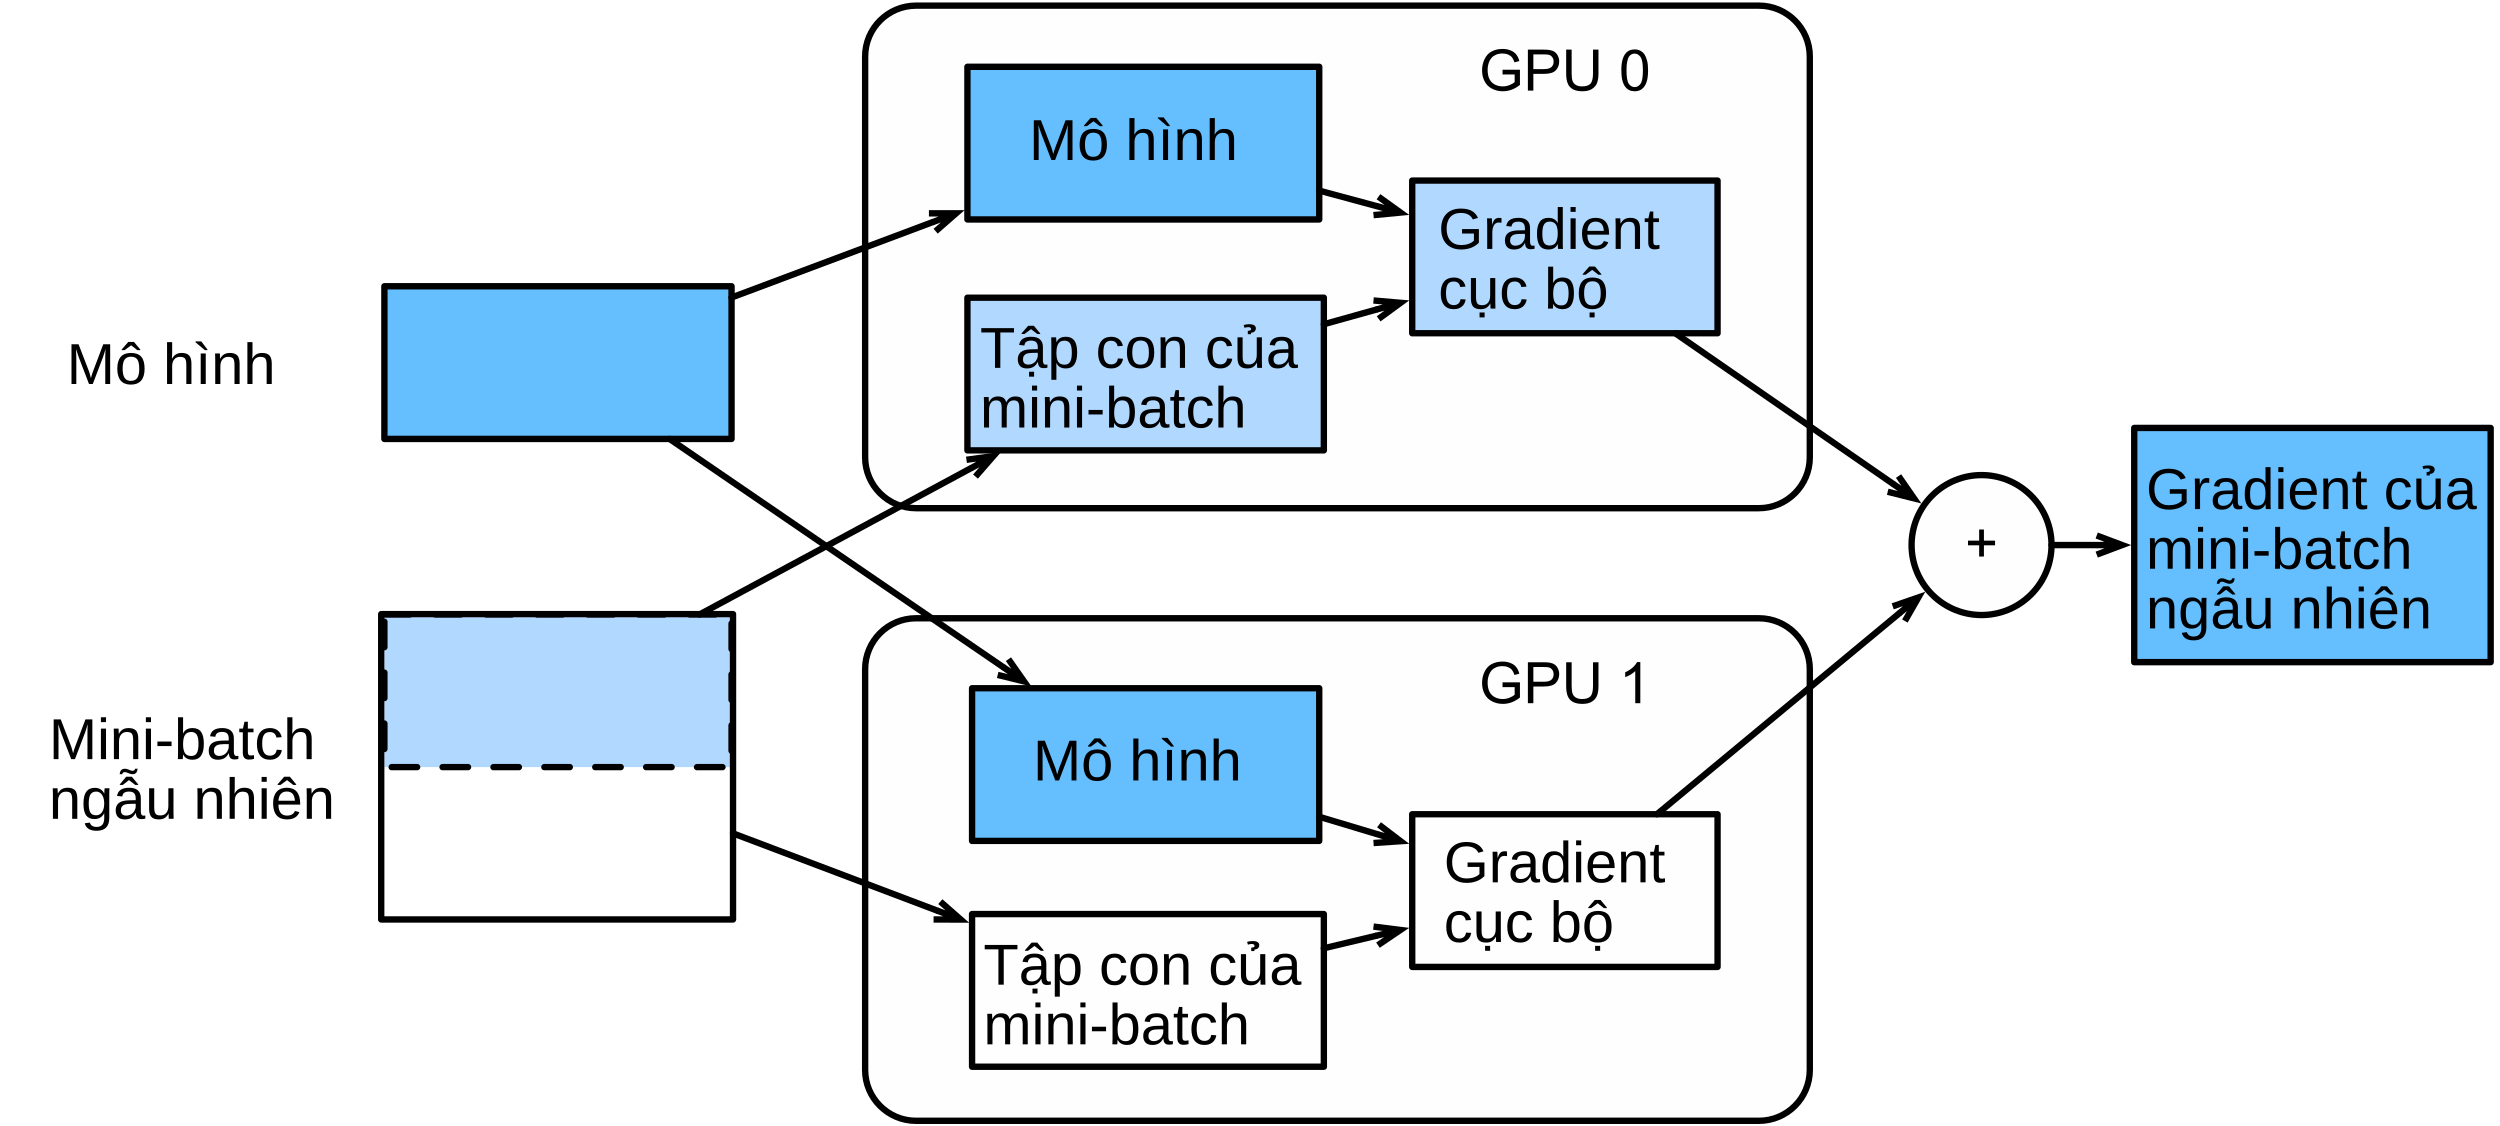
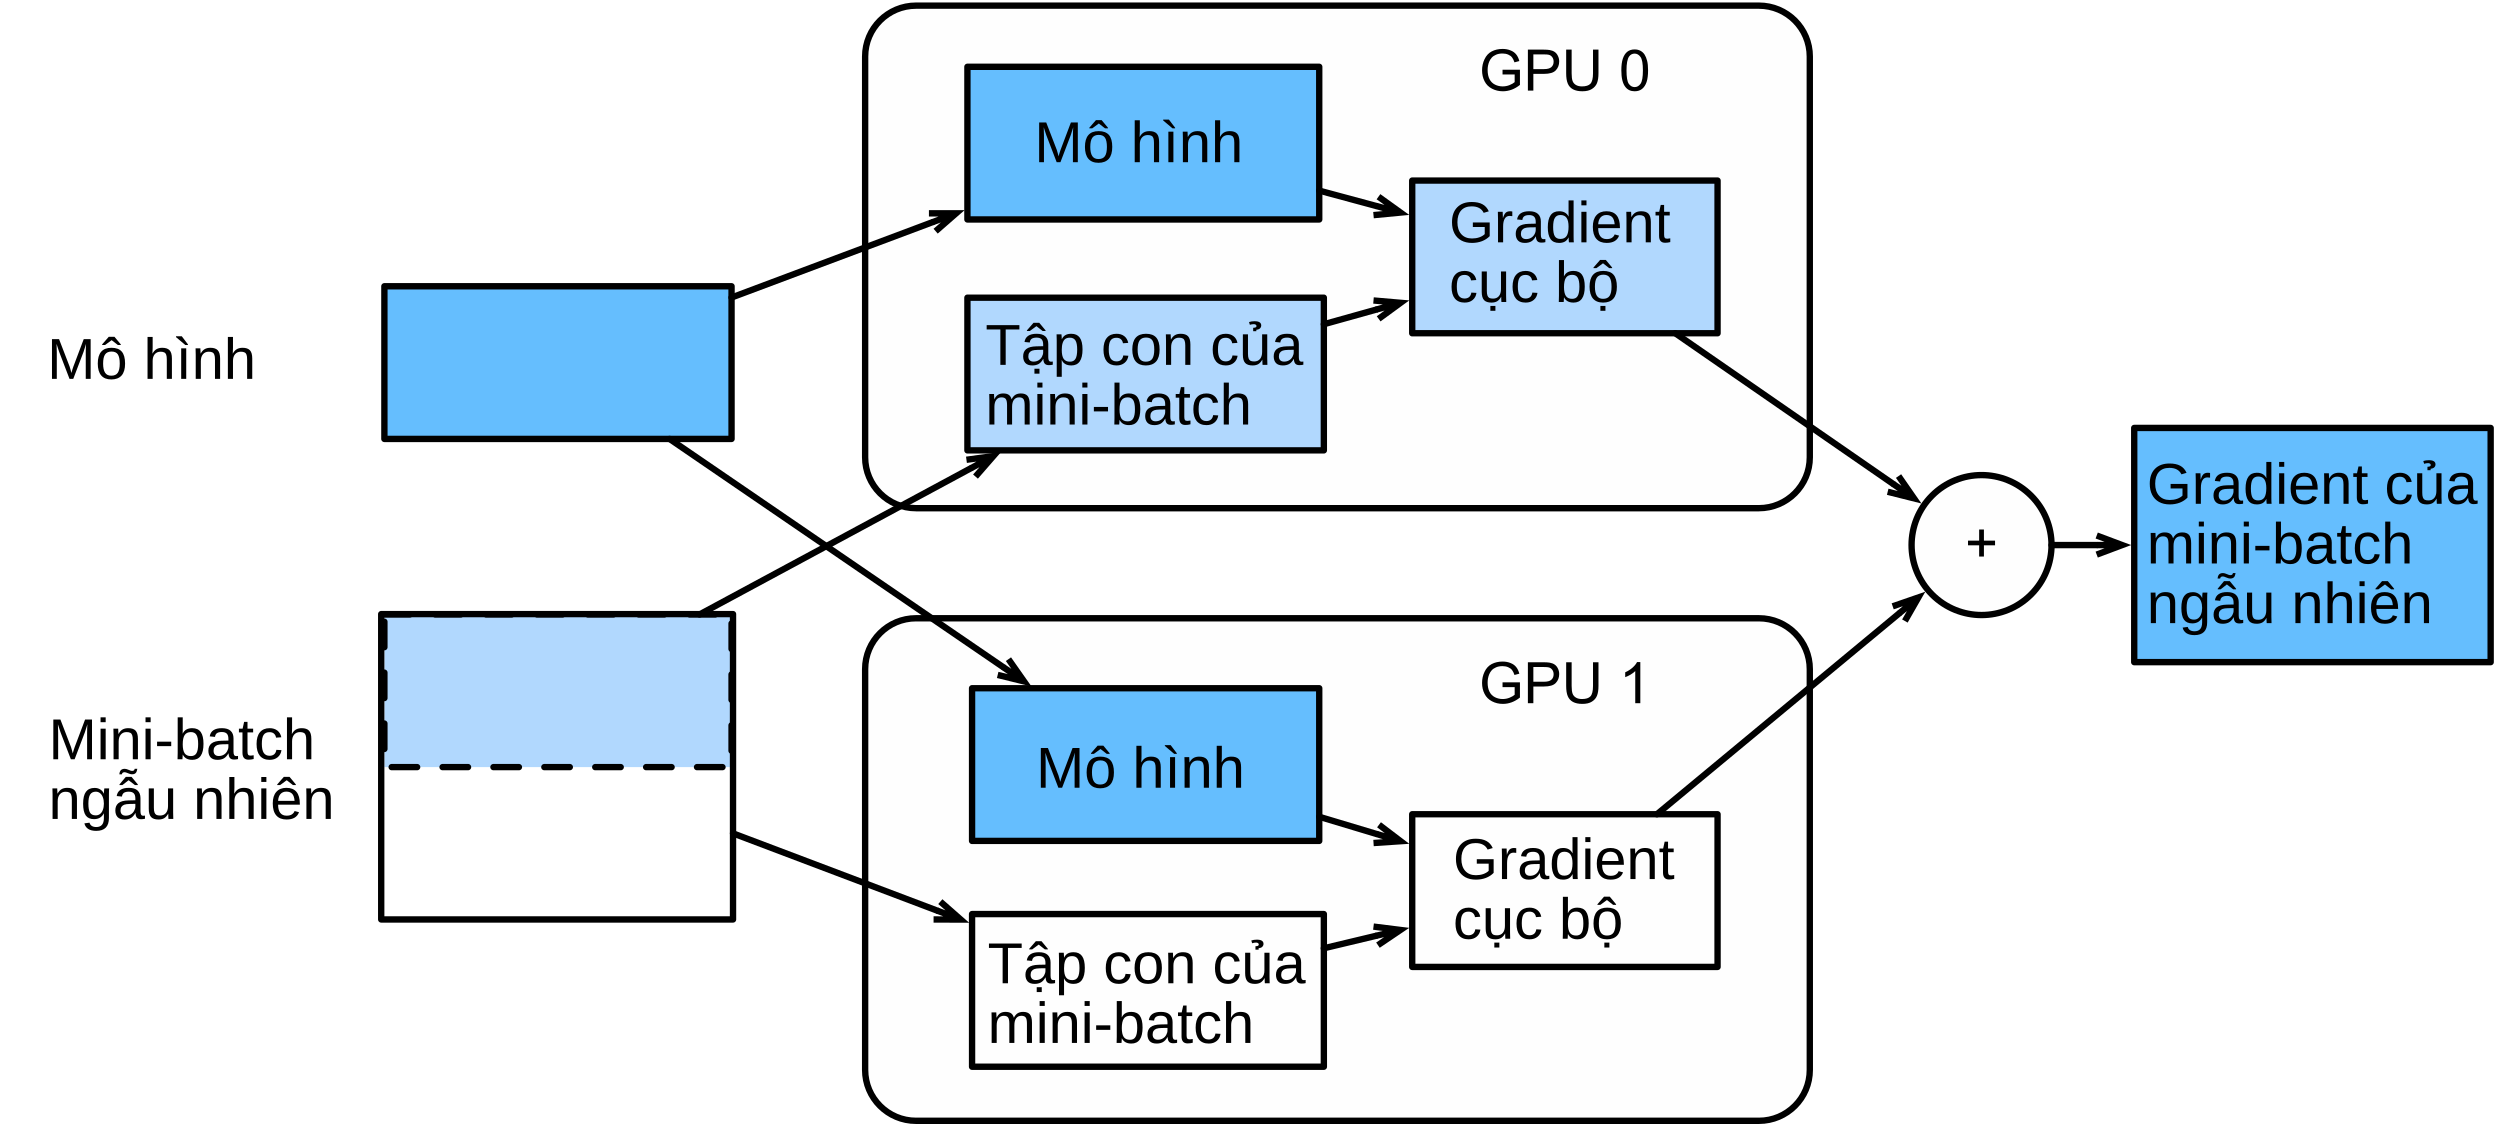
<svg xmlns="http://www.w3.org/2000/svg" width="100%" height="100%" viewBox="0 0 393 177" version="1.1" xml:space="preserve" style="fill-rule:evenodd;clip-rule:evenodd;stroke-linecap:round;stroke-linejoin:round;stroke-miterlimit:10;">
  <g id="surface1">
    <g transform="matrix(1,0,0,1,32,-235)">
      <path d="M112,235.887L244.5,235.887C248.918,235.887 252.5,239.469 252.5,243.887L252.5,306.887C252.5,311.305 248.918,314.887 244.5,314.887L112,314.887C107.582,314.887 104,311.305 104,306.887L104,243.887C104,239.469 107.582,235.887 112,235.887Z" style="fill:rgb(254,254,254);fill-rule:nonzero;stroke:black;stroke-width:1px;" />
    </g>
    <g transform="matrix(1,0,0,1,32,-235)">
      <path d="M112,332.191L244.5,332.191C248.918,332.191 252.5,335.773 252.5,340.191L252.5,403.191C252.5,407.609 248.918,411.191 244.5,411.191L112,411.191C107.582,411.191 104,407.609 104,403.191L104,340.191C104,335.773 107.582,332.191 112,332.191Z" style="fill:rgb(254,254,254);fill-rule:nonzero;stroke:black;stroke-width:1px;" />
    </g>
    <g transform="matrix(1,0,0,1,232.496,110.544)">
      <g id="glyph0-1">
        <path d="M3.703,-2.531L3.703,-3.281L6.438,-3.281L6.438,-0.891C6.02,-0.555 5.586,-0.305 5.141,-0.141C4.691,0.023 4.234,0.109 3.766,0.109C3.141,0.109 2.566,-0.023 2.047,-0.297C1.523,-0.566 1.133,-0.957 0.875,-1.469C0.613,-1.977 0.484,-2.551 0.484,-3.188C0.484,-3.813 0.613,-4.395 0.875,-4.938C1.133,-5.488 1.508,-5.895 2,-6.156C2.5,-6.414 3.066,-6.547 3.703,-6.547C4.172,-6.547 4.594,-6.469 4.969,-6.313C5.344,-6.164 5.633,-5.957 5.844,-5.688C6.063,-5.426 6.227,-5.078 6.344,-4.641L5.578,-4.438C5.473,-4.758 5.348,-5.016 5.203,-5.203C5.066,-5.391 4.863,-5.539 4.594,-5.656C4.332,-5.77 4.035,-5.828 3.703,-5.828C3.316,-5.828 2.977,-5.766 2.688,-5.641C2.406,-5.523 2.176,-5.367 2,-5.172C1.832,-4.984 1.703,-4.773 1.609,-4.547C1.441,-4.141 1.359,-3.707 1.359,-3.25C1.359,-2.664 1.457,-2.18 1.656,-1.797C1.852,-1.41 2.141,-1.125 2.516,-0.938C2.891,-0.75 3.289,-0.656 3.719,-0.656C4.094,-0.656 4.453,-0.723 4.797,-0.859C5.148,-1.004 5.422,-1.16 5.609,-1.328L5.609,-2.531L3.703,-2.531Z" style="fill-rule:nonzero;" />
      </g>
    </g>
    <g>
      <g id="glyph0-2" transform="matrix(1,0,0,1,239.496,110.544)">
        <path d="M0.688,0L0.688,-6.438L3.125,-6.438C3.551,-6.438 3.879,-6.414 4.109,-6.375C4.422,-6.32 4.68,-6.223 4.891,-6.078C5.109,-5.93 5.281,-5.723 5.406,-5.453C5.539,-5.191 5.609,-4.898 5.609,-4.578C5.609,-4.023 5.43,-3.563 5.078,-3.188C4.734,-2.813 4.109,-2.625 3.203,-2.625L1.547,-2.625L1.547,0L0.688,0ZM1.547,-3.375L3.219,-3.375C3.758,-3.375 4.145,-3.477 4.375,-3.688C4.613,-3.895 4.734,-4.18 4.734,-4.547C4.734,-4.816 4.664,-5.047 4.531,-5.234C4.395,-5.43 4.211,-5.563 3.984,-5.625C3.848,-5.664 3.582,-5.688 3.188,-5.688L1.547,-5.688L1.547,-3.375Z" style="fill-rule:nonzero;" />
      </g>
      <g id="glyph0-3" transform="matrix(1,0,0,1,245.499,110.544)">
        <path d="M4.922,-6.438L5.781,-6.438L5.781,-2.719C5.781,-2.07 5.703,-1.555 5.547,-1.172C5.398,-0.797 5.133,-0.488 4.75,-0.25C4.375,-0.008 3.875,0.109 3.25,0.109C2.645,0.109 2.148,0.004 1.766,-0.203C1.391,-0.41 1.117,-0.711 0.953,-1.109C0.785,-1.504 0.703,-2.039 0.703,-2.719L0.703,-6.438L1.563,-6.438L1.563,-2.719C1.563,-2.164 1.613,-1.754 1.719,-1.484C1.82,-1.223 2,-1.02 2.25,-0.875C2.5,-0.727 2.813,-0.656 3.188,-0.656C3.813,-0.656 4.254,-0.797 4.516,-1.078C4.785,-1.367 4.922,-1.914 4.922,-2.719L4.922,-6.438Z" style="fill-rule:nonzero;" />
      </g>
    </g>
    <g transform="matrix(1,0,0,1,254.499,110.544)">
      <g id="glyph0-4">
        <path d="M3.359,0L2.563,0L2.563,-5.047C2.375,-4.859 2.125,-4.672 1.813,-4.484C1.5,-4.305 1.223,-4.176 0.984,-4.094L0.984,-4.859C1.422,-5.055 1.805,-5.301 2.141,-5.594C2.473,-5.895 2.707,-6.188 2.844,-6.469L3.359,-6.469L3.359,0Z" style="fill-rule:nonzero;" />
      </g>
    </g>
    <g transform="matrix(1,0,0,1,32,-235)">
-       <rect x="28.426" y="331.59" width="54.574" height="24" style="fill:rgb(177,216,254);fill-rule:nonzero;stroke:black;stroke-width:1px;stroke-dasharray:4,4;" />
-     </g>
-     <g transform="matrix(1,0,0,1,32,-235)">
-       <rect x="27.926" y="331.539" width="55.305" height="48" style="fill:none;fill-rule:nonzero;stroke:black;stroke-width:1px;" />
-     </g>
-     <g transform="matrix(1,0,0,1,32,-235)">
-       <rect x="120.078" y="245.5" width="55.305" height="24" style="fill:rgb(101,190,254);fill-rule:nonzero;stroke:black;stroke-width:1px;" />
-     </g>
-     <g transform="matrix(1,0,0,1,32,-235)">
-       <rect x="303.5" y="302.273" width="56.031" height="36.816" style="fill:rgb(101,190,254);fill-rule:nonzero;stroke:black;stroke-width:1px;" />
-     </g>
-     <g transform="matrix(1,0,0,1,32,-235)">
-       <rect x="120.078" y="281.797" width="56.031" height="24" style="fill:rgb(177,216,254);fill-rule:nonzero;stroke:black;stroke-width:1px;" />
+       <rect x="28.426" y="331.59" width="54.574" height="24" style="fill:rgb(177,216,254);stroke:black;stroke-width:1px;stroke-dasharray:4,4;" />
+     </g>
+     <g transform="matrix(1,0,0,1,32,-235)">
+       <rect x="27.926" y="331.539" width="55.305" height="48" style="fill:none;stroke:black;stroke-width:1px;" />
+     </g>
+     <g transform="matrix(1,0,0,1,32,-235)">
+       <rect x="120.078" y="245.5" width="55.305" height="24" style="fill:rgb(101,190,254);stroke:black;stroke-width:1px;" />
+     </g>
+     <g transform="matrix(1,0,0,1,32,-235)">
+       <rect x="303.5" y="302.273" width="56.031" height="36.816" style="fill:rgb(101,190,254);stroke:black;stroke-width:1px;" />
+     </g>
+     <g transform="matrix(1,0,0,1,32,-235)">
+       <rect x="120.078" y="281.797" width="56.031" height="24" style="fill:rgb(177,216,254);stroke:black;stroke-width:1px;" />
    </g>
    <g transform="matrix(1,0,0,1,232.496,14.2384)">
      <g id="glyph0-11">
        <path d="M3.703,-2.531L3.703,-3.281L6.438,-3.281L6.438,-0.891C6.02,-0.555 5.586,-0.305 5.141,-0.141C4.691,0.023 4.234,0.109 3.766,0.109C3.141,0.109 2.566,-0.023 2.047,-0.297C1.523,-0.566 1.133,-0.957 0.875,-1.469C0.613,-1.977 0.484,-2.551 0.484,-3.188C0.484,-3.813 0.613,-4.395 0.875,-4.938C1.133,-5.488 1.508,-5.895 2,-6.156C2.5,-6.414 3.066,-6.547 3.703,-6.547C4.172,-6.547 4.594,-6.469 4.969,-6.313C5.344,-6.164 5.633,-5.957 5.844,-5.688C6.063,-5.426 6.227,-5.078 6.344,-4.641L5.578,-4.438C5.473,-4.758 5.348,-5.016 5.203,-5.203C5.066,-5.391 4.863,-5.539 4.594,-5.656C4.332,-5.77 4.035,-5.828 3.703,-5.828C3.316,-5.828 2.977,-5.766 2.688,-5.641C2.406,-5.523 2.176,-5.367 2,-5.172C1.832,-4.984 1.703,-4.773 1.609,-4.547C1.441,-4.141 1.359,-3.707 1.359,-3.25C1.359,-2.664 1.457,-2.18 1.656,-1.797C1.852,-1.41 2.141,-1.125 2.516,-0.938C2.891,-0.75 3.289,-0.656 3.719,-0.656C4.094,-0.656 4.453,-0.723 4.797,-0.859C5.148,-1.004 5.422,-1.16 5.609,-1.328L5.609,-2.531L3.703,-2.531Z" style="fill-rule:nonzero;" />
      </g>
    </g>
    <g>
      <g id="glyph0-21" transform="matrix(1,0,0,1,239.496,14.2384)">
        <path d="M0.688,0L0.688,-6.438L3.125,-6.438C3.551,-6.438 3.879,-6.414 4.109,-6.375C4.422,-6.32 4.68,-6.223 4.891,-6.078C5.109,-5.93 5.281,-5.723 5.406,-5.453C5.539,-5.191 5.609,-4.898 5.609,-4.578C5.609,-4.023 5.43,-3.563 5.078,-3.188C4.734,-2.813 4.109,-2.625 3.203,-2.625L1.547,-2.625L1.547,0L0.688,0ZM1.547,-3.375L3.219,-3.375C3.758,-3.375 4.145,-3.477 4.375,-3.688C4.613,-3.895 4.734,-4.18 4.734,-4.547C4.734,-4.816 4.664,-5.047 4.531,-5.234C4.395,-5.43 4.211,-5.563 3.984,-5.625C3.848,-5.664 3.582,-5.688 3.188,-5.688L1.547,-5.688L1.547,-3.375Z" style="fill-rule:nonzero;" />
      </g>
      <g id="glyph0-31" transform="matrix(1,0,0,1,245.499,14.2384)">
        <path d="M4.922,-6.438L5.781,-6.438L5.781,-2.719C5.781,-2.07 5.703,-1.555 5.547,-1.172C5.398,-0.797 5.133,-0.488 4.75,-0.25C4.375,-0.008 3.875,0.109 3.25,0.109C2.645,0.109 2.148,0.004 1.766,-0.203C1.391,-0.41 1.117,-0.711 0.953,-1.109C0.785,-1.504 0.703,-2.039 0.703,-2.719L0.703,-6.438L1.563,-6.438L1.563,-2.719C1.563,-2.164 1.613,-1.754 1.719,-1.484C1.82,-1.223 2,-1.02 2.25,-0.875C2.5,-0.727 2.813,-0.656 3.188,-0.656C3.813,-0.656 4.254,-0.797 4.516,-1.078C4.785,-1.367 4.922,-1.914 4.922,-2.719L4.922,-6.438Z" style="fill-rule:nonzero;" />
      </g>
    </g>
    <g transform="matrix(1,0,0,1,254.499,14.2384)">
      <g id="glyph0-23">
        <path d="M0.375,-3.172C0.375,-3.93 0.453,-4.547 0.609,-5.016C0.766,-5.484 0.992,-5.844 1.297,-6.094C1.609,-6.344 2,-6.469 2.469,-6.469C2.82,-6.469 3.129,-6.395 3.391,-6.25C3.648,-6.113 3.863,-5.914 4.031,-5.656C4.195,-5.395 4.328,-5.078 4.422,-4.703C4.523,-4.328 4.578,-3.816 4.578,-3.172C4.578,-2.422 4.5,-1.813 4.344,-1.344C4.188,-0.883 3.953,-0.523 3.641,-0.266C3.336,-0.016 2.945,0.109 2.469,0.109C1.852,0.109 1.367,-0.113 1.016,-0.563C0.586,-1.094 0.375,-1.961 0.375,-3.172ZM1.188,-3.172C1.188,-2.117 1.305,-1.414 1.547,-1.063C1.797,-0.719 2.102,-0.547 2.469,-0.547C2.832,-0.547 3.141,-0.719 3.391,-1.063C3.641,-1.414 3.766,-2.117 3.766,-3.172C3.766,-4.234 3.641,-4.938 3.391,-5.281C3.141,-5.633 2.832,-5.813 2.469,-5.813C2.102,-5.813 1.813,-5.66 1.594,-5.359C1.32,-4.961 1.188,-4.234 1.188,-3.172Z" style="fill-rule:nonzero;" />
      </g>
    </g>
    <g transform="matrix(1,0,0,1,32,-235)">
      <path d="M77.977,331.59L120.637,308.598" style="fill:none;fill-rule:nonzero;stroke:black;stroke-width:1px;" />
    </g>
    <g transform="matrix(1,0,0,1,32,-235)">
      <path d="M124.156,306.699L120.637,308.598M119.926,307.277L124.156,306.699L121.348,309.918" style="fill:none;fill-rule:nonzero;stroke:black;stroke-width:1px;stroke-linecap:butt;stroke-linejoin:miter;" />
    </g>
    <g transform="matrix(1,0,0,1,32,-235)">
-       <rect x="120.809" y="378.691" width="55.301" height="24" style="fill:rgb(254,254,254);fill-rule:nonzero;stroke:black;stroke-width:1px;" />
+       <rect x="120.809" y="378.691" width="55.301" height="24" style="fill:rgb(254,254,254);stroke:black;stroke-width:1px;" />
    </g>
    <g transform="matrix(1,0,0,1,32,-235)">
      <path d="M83.23,366.004L115.289,378.137" style="fill:none;fill-rule:nonzero;stroke:black;stroke-width:1px;" />
    </g>
    <g transform="matrix(1,0,0,1,32,-235)">
      <path d="M119.031,379.555L115.289,378.137M115.82,376.734L119.031,379.555L114.758,379.539" style="fill:none;fill-rule:nonzero;stroke:black;stroke-width:1px;stroke-linecap:butt;stroke-linejoin:miter;" />
    </g>
    <g transform="matrix(1,0,0,1,32,-235)">
-       <rect x="28.426" y="280" width="54.574" height="24" style="fill:rgb(101,190,254);fill-rule:nonzero;stroke:black;stroke-width:1px;" />
-     </g>
-     <g transform="matrix(1,0,0,1,32,-235)">
-       <rect x="120.809" y="343.191" width="54.574" height="24" style="fill:rgb(101,190,254);fill-rule:nonzero;stroke:black;stroke-width:1px;" />
-     </g>
-     <g transform="matrix(1,0,0,1,32,-235)">
-       <rect x="190" y="263.387" width="48" height="24" style="fill:rgb(177,216,254);fill-rule:nonzero;stroke:black;stroke-width:1px;" />
+       <rect x="28.426" y="280" width="54.574" height="24" style="fill:rgb(101,190,254);stroke:black;stroke-width:1px;" />
+     </g>
+     <g transform="matrix(1,0,0,1,32,-235)">
+       <rect x="120.809" y="343.191" width="54.574" height="24" style="fill:rgb(101,190,254);stroke:black;stroke-width:1px;" />
+     </g>
+     <g transform="matrix(1,0,0,1,32,-235)">
+       <rect x="190" y="263.387" width="48" height="24" style="fill:rgb(177,216,254);stroke:black;stroke-width:1px;" />
    </g>
    <g transform="matrix(1,0,0,1,32,-235)">
      <path d="M287.277,312.906C291.574,317.199 291.574,324.164 287.277,328.461C282.98,332.758 276.02,332.758 271.723,328.461C267.426,324.164 267.426,317.199 271.723,312.906C276.02,308.609 282.98,308.609 287.277,312.906" style="fill:rgb(254,254,254);fill-rule:nonzero;stroke:black;stroke-width:1px;" />
    </g>
    <g transform="matrix(1,0,0,1,308.872,88.536)">
      <g id="glyph0-25">
        <path d="M2.25,-1.047L2.25,-2.813L0.5,-2.813L0.5,-3.547L2.25,-3.547L2.25,-5.297L3,-5.297L3,-3.547L4.75,-3.547L4.75,-2.813L3,-2.813L3,-1.047L2.25,-1.047Z" style="fill-rule:nonzero;" />
      </g>
    </g>
    <g transform="matrix(1,0,0,1,32,-235)">
      <path d="M83,281.77L114.555,269.938" style="fill:none;fill-rule:nonzero;stroke:black;stroke-width:1px;" />
    </g>
    <g transform="matrix(1,0,0,1,32,-235)">
      <path d="M118.301,268.535L114.555,269.938M114.027,268.535L118.301,268.535L115.082,271.344" style="fill:none;fill-rule:nonzero;stroke:black;stroke-width:1px;stroke-linecap:butt;stroke-linejoin:miter;" />
    </g>
    <g transform="matrix(1,0,0,1,32,-235)">
      <path d="M73.254,304L125.684,339.859" style="fill:none;fill-rule:nonzero;stroke:black;stroke-width:1px;" />
    </g>
    <g transform="matrix(1,0,0,1,32,-235)">
      <path d="M128.984,342.117L125.684,339.859M126.527,338.621L128.984,342.117L124.836,341.098" style="fill:none;fill-rule:nonzero;stroke:black;stroke-width:1px;stroke-linecap:butt;stroke-linejoin:miter;" />
    </g>
    <g transform="matrix(1,0,0,1,32,-235)">
-       <rect x="190" y="363" width="48" height="24" style="fill:rgb(254,254,254);fill-rule:nonzero;stroke:black;stroke-width:1px;" />
+       <rect x="190" y="363" width="48" height="24" style="fill:rgb(254,254,254);stroke:black;stroke-width:1px;" />
    </g>
    <g transform="matrix(1,0,0,1,32,-235)">
      <path d="M231.352,287.387L265.598,311.07" style="fill:none;fill-rule:nonzero;stroke:black;stroke-width:1px;" />
    </g>
    <g transform="matrix(1,0,0,1,32,-235)">
      <path d="M268.887,313.344L265.598,311.07M266.453,309.836L268.887,313.344L264.746,312.305" style="fill:none;fill-rule:nonzero;stroke:black;stroke-width:1px;stroke-linecap:butt;stroke-linejoin:miter;" />
    </g>
    <g transform="matrix(1,0,0,1,32,-235)">
      <path d="M228.469,363L266.492,331.473" style="fill:none;fill-rule:nonzero;stroke:black;stroke-width:1px;" />
    </g>
    <g transform="matrix(1,0,0,1,32,-235)">
      <path d="M269.57,328.918L266.492,331.473M265.531,330.316L269.57,328.918L267.449,332.625" style="fill:none;fill-rule:nonzero;stroke:black;stroke-width:1px;stroke-linecap:butt;stroke-linejoin:miter;" />
    </g>
    <g transform="matrix(1,0,0,1,32,-235)">
      <path d="M290.5,320.684L297.602,320.684" style="fill:none;fill-rule:nonzero;stroke:black;stroke-width:1px;" />
    </g>
    <g transform="matrix(1,0,0,1,32,-235)">
      <path d="M301.602,320.684L297.602,320.684M297.602,319.184L301.602,320.684L297.602,322.184" style="fill:none;fill-rule:nonzero;stroke:black;stroke-width:1px;stroke-linecap:butt;stroke-linejoin:miter;" />
    </g>
    <g transform="matrix(1,0,0,1,32,-235)">
      <path d="M175.383,264.965L184.305,267.371" style="fill:none;fill-rule:nonzero;stroke:black;stroke-width:1px;" />
    </g>
    <g transform="matrix(1,0,0,1,32,-235)">
      <path d="M188.164,268.414L184.305,267.371M184.695,265.922L188.164,268.414L183.914,268.82" style="fill:none;fill-rule:nonzero;stroke:black;stroke-width:1px;stroke-linecap:butt;stroke-linejoin:miter;" />
    </g>
    <g transform="matrix(1,0,0,1,32,-235)">
      <path d="M176.109,285.969L184.316,283.676" style="fill:none;fill-rule:nonzero;stroke:black;stroke-width:1px;" />
    </g>
    <g transform="matrix(1,0,0,1,32,-235)">
      <path d="M188.172,282.602L184.316,283.676M183.914,282.234L188.172,282.602L184.723,285.121" style="fill:none;fill-rule:nonzero;stroke:black;stroke-width:1px;stroke-linecap:butt;stroke-linejoin:miter;" />
    </g>
    <g transform="matrix(1,0,0,1,32,-235)">
      <path d="M175.383,363.395L184.352,366.09" style="fill:none;fill-rule:nonzero;stroke:black;stroke-width:1px;" />
    </g>
    <g transform="matrix(1,0,0,1,32,-235)">
      <path d="M188.18,367.238L184.352,366.09M184.781,364.652L188.18,367.238L183.918,367.523" style="fill:none;fill-rule:nonzero;stroke:black;stroke-width:1px;stroke-linecap:butt;stroke-linejoin:miter;" />
    </g>
    <g transform="matrix(1,0,0,1,32,-235)">
      <path d="M176.109,384.07L184.262,382.121" style="fill:none;fill-rule:nonzero;stroke:black;stroke-width:1px;" />
    </g>
    <g transform="matrix(1,0,0,1,32,-235)">
      <path d="M188.152,381.188L184.262,382.121M183.914,380.66L188.152,381.188L184.613,383.578" style="fill:none;fill-rule:nonzero;stroke:black;stroke-width:1px;stroke-linecap:butt;stroke-linejoin:miter;" />
    </g>
-     <g transform="matrix(0.756896,0,0,0.756896,-5.67956,32.2374)">
-       <text x="21.369px" y="37.164px" style="font-family:'ArialMT', 'Arial', sans-serif;font-size:12px;">Mô hình</text>
-     </g>
-     <g transform="matrix(0.756896,0,0,0.756896,145.599,-2.98118)">
-       <text x="21.369px" y="37.164px" style="font-family:'ArialMT', 'Arial', sans-serif;font-size:12px;">Mô hình</text>
-     </g>
-     <g transform="matrix(0.756896,0,0,0.756896,146.218,94.5604)">
-       <text x="21.369px" y="37.164px" style="font-family:'ArialMT', 'Arial', sans-serif;font-size:12px;">Mô hình</text>
-     </g>
-     <g transform="matrix(0.756896,0,0,0.756896,-8.47981,91.2075)">
-       <text x="21.369px" y="37.164px" style="font-family:'ArialMT', 'Arial', sans-serif;font-size:12px;">Mini-batch</text>
-       <text x="21.369px" y="49.557px" style="font-family:'ArialMT', 'Arial', sans-serif;font-size:12px;">ngẫu nhiên</text>
-     </g>
-     <g transform="matrix(0.756896,0,0,0.756896,137.886,29.6961)">
-       <text x="21.369px" y="37.164px" style="font-family:'ArialMT', 'Arial', sans-serif;font-size:12px;">Tập con của</text>
-       <text x="21.369px" y="49.557px" style="font-family:'ArialMT', 'Arial', sans-serif;font-size:12px;">mini-batch</text>
-     </g>
-     <g transform="matrix(0.756896,0,0,0.756896,138.424,126.662)">
-       <text x="21.369px" y="37.164px" style="font-family:'ArialMT', 'Arial', sans-serif;font-size:12px;">Tập con của</text>
-       <text x="21.369px" y="49.557px" style="font-family:'ArialMT', 'Arial', sans-serif;font-size:12px;">mini-batch</text>
-     </g>
-     <g transform="matrix(0.756896,0,0,0.756896,210.791,110.569)">
-       <text x="21.369px" y="37.164px" style="font-family:'ArialMT', 'Arial', sans-serif;font-size:12px;">Gradient</text>
-       <text x="21.369px" y="49.557px" style="font-family:'ArialMT', 'Arial', sans-serif;font-size:12px;">cục bộ</text>
-     </g>
-     <g transform="matrix(0.756896,0,0,0.756896,209.921,10.9988)">
-       <text x="21.369px" y="37.164px" style="font-family:'ArialMT', 'Arial', sans-serif;font-size:12px;">Gradient</text>
-       <text x="21.369px" y="49.557px" style="font-family:'ArialMT', 'Arial', sans-serif;font-size:12px;">cục bộ</text>
-     </g>
-     <g transform="matrix(0.756896,0,0,0.756896,321.181,51.8964)">
-       <text x="21.369px" y="37.164px" style="font-family:'ArialMT', 'Arial', sans-serif;font-size:12px;">Gradient của</text>
-       <text x="21.369px" y="49.557px" style="font-family:'ArialMT', 'Arial', sans-serif;font-size:12px;">mini-batch</text>
-       <text x="21.369px" y="61.949px" style="font-family:'ArialMT', 'Arial', sans-serif;font-size:12px;">ngẫu nhiên</text>
+     <g transform="matrix(0.756896,0,0,0.756896,7.42562,59.5562)">
+       <text x="0px" y="0px" style="font-family:'ArialMT', 'Arial', sans-serif;font-size:12px;">Mô hình</text>
+     </g>
+     <g transform="matrix(0.756896,0,0,0.756896,162.609,25.4981)">
+       <text x="0px" y="0px" style="font-family:'ArialMT', 'Arial', sans-serif;font-size:12px;">Mô hình</text>
+     </g>
+     <g transform="matrix(0.756896,0,0,0.756896,162.873,123.827)">
+       <text x="0px" y="0px" style="font-family:'ArialMT', 'Arial', sans-serif;font-size:12px;">Mô hình</text>
+     </g>
+     <g transform="matrix(0.756896,0,0,0.756896,-8.53576,91.2239)">
+       <g transform="matrix(1,0,0,1,21.369,37.164)">
+         <text x="0px" y="0px" style="font-family:'ArialMT', 'Arial', sans-serif;font-size:12px;">Mini-batch</text>
+       </g>
+       <g transform="matrix(1,0,0,1,21.369,49.557)">
+         <text x="0px" y="0px" style="font-family:'ArialMT', 'Arial', sans-serif;font-size:12px;">ngẫu nhiên</text>
+       </g>
+     </g>
+     <g transform="matrix(0.756896,0,0,0.756896,138.728,29.2249)">
+       <g transform="matrix(1,0,0,1,21.369,37.164)">
+         <text x="0px" y="0px" style="font-family:'ArialMT', 'Arial', sans-serif;font-size:12px;">Tập con của</text>
+       </g>
+       <g transform="matrix(1,0,0,1,21.369,49.557)">
+         <text x="0px" y="0px" style="font-family:'ArialMT', 'Arial', sans-serif;font-size:12px;">mini-batch</text>
+       </g>
+     </g>
+     <g transform="matrix(0.756896,0,0,0.756896,139.087,126.443)">
+       <g transform="matrix(1,0,0,1,21.369,37.164)">
+         <text x="0px" y="0px" style="font-family:'ArialMT', 'Arial', sans-serif;font-size:12px;">Tập con của</text>
+       </g>
+       <g transform="matrix(1,0,0,1,21.369,49.557)">
+         <text x="0px" y="0px" style="font-family:'ArialMT', 'Arial', sans-serif;font-size:12px;">mini-batch</text>
+       </g>
+     </g>
+     <g transform="matrix(0.756896,0,0,0.756896,212.24,110.057)">
+       <g transform="matrix(1,0,0,1,21.369,37.164)">
+         <text x="0px" y="0px" style="font-family:'ArialMT', 'Arial', sans-serif;font-size:12px;">Gradient</text>
+       </g>
+       <g transform="matrix(1,0,0,1,21.369,49.557)">
+         <text x="0px" y="0px" style="font-family:'ArialMT', 'Arial', sans-serif;font-size:12px;">cục bộ</text>
+       </g>
+     </g>
+     <g transform="matrix(0.756896,0,0,0.756896,211.62,9.96366)">
+       <g transform="matrix(1,0,0,1,21.369,37.164)">
+         <text x="0px" y="0px" style="font-family:'ArialMT', 'Arial', sans-serif;font-size:12px;">Gradient</text>
+       </g>
+       <g transform="matrix(1,0,0,1,21.369,49.557)">
+         <text x="0px" y="0px" style="font-family:'ArialMT', 'Arial', sans-serif;font-size:12px;">cục bộ</text>
+       </g>
+     </g>
+     <g transform="matrix(0.756896,0,0,0.756896,321.308,51.0718)">
+       <g transform="matrix(1,0,0,1,21.369,37.164)">
+         <text x="0px" y="0px" style="font-family:'ArialMT', 'Arial', sans-serif;font-size:12px;">Gradient của</text>
+       </g>
+       <g transform="matrix(1,0,0,1,21.369,49.557)">
+         <text x="0px" y="0px" style="font-family:'ArialMT', 'Arial', sans-serif;font-size:12px;">mini-batch</text>
+       </g>
+       <g transform="matrix(1,0,0,1,21.369,61.949)">
+         <text x="0px" y="0px" style="font-family:'ArialMT', 'Arial', sans-serif;font-size:12px;">ngẫu nhiên</text>
+       </g>
    </g>
  </g>
</svg>
